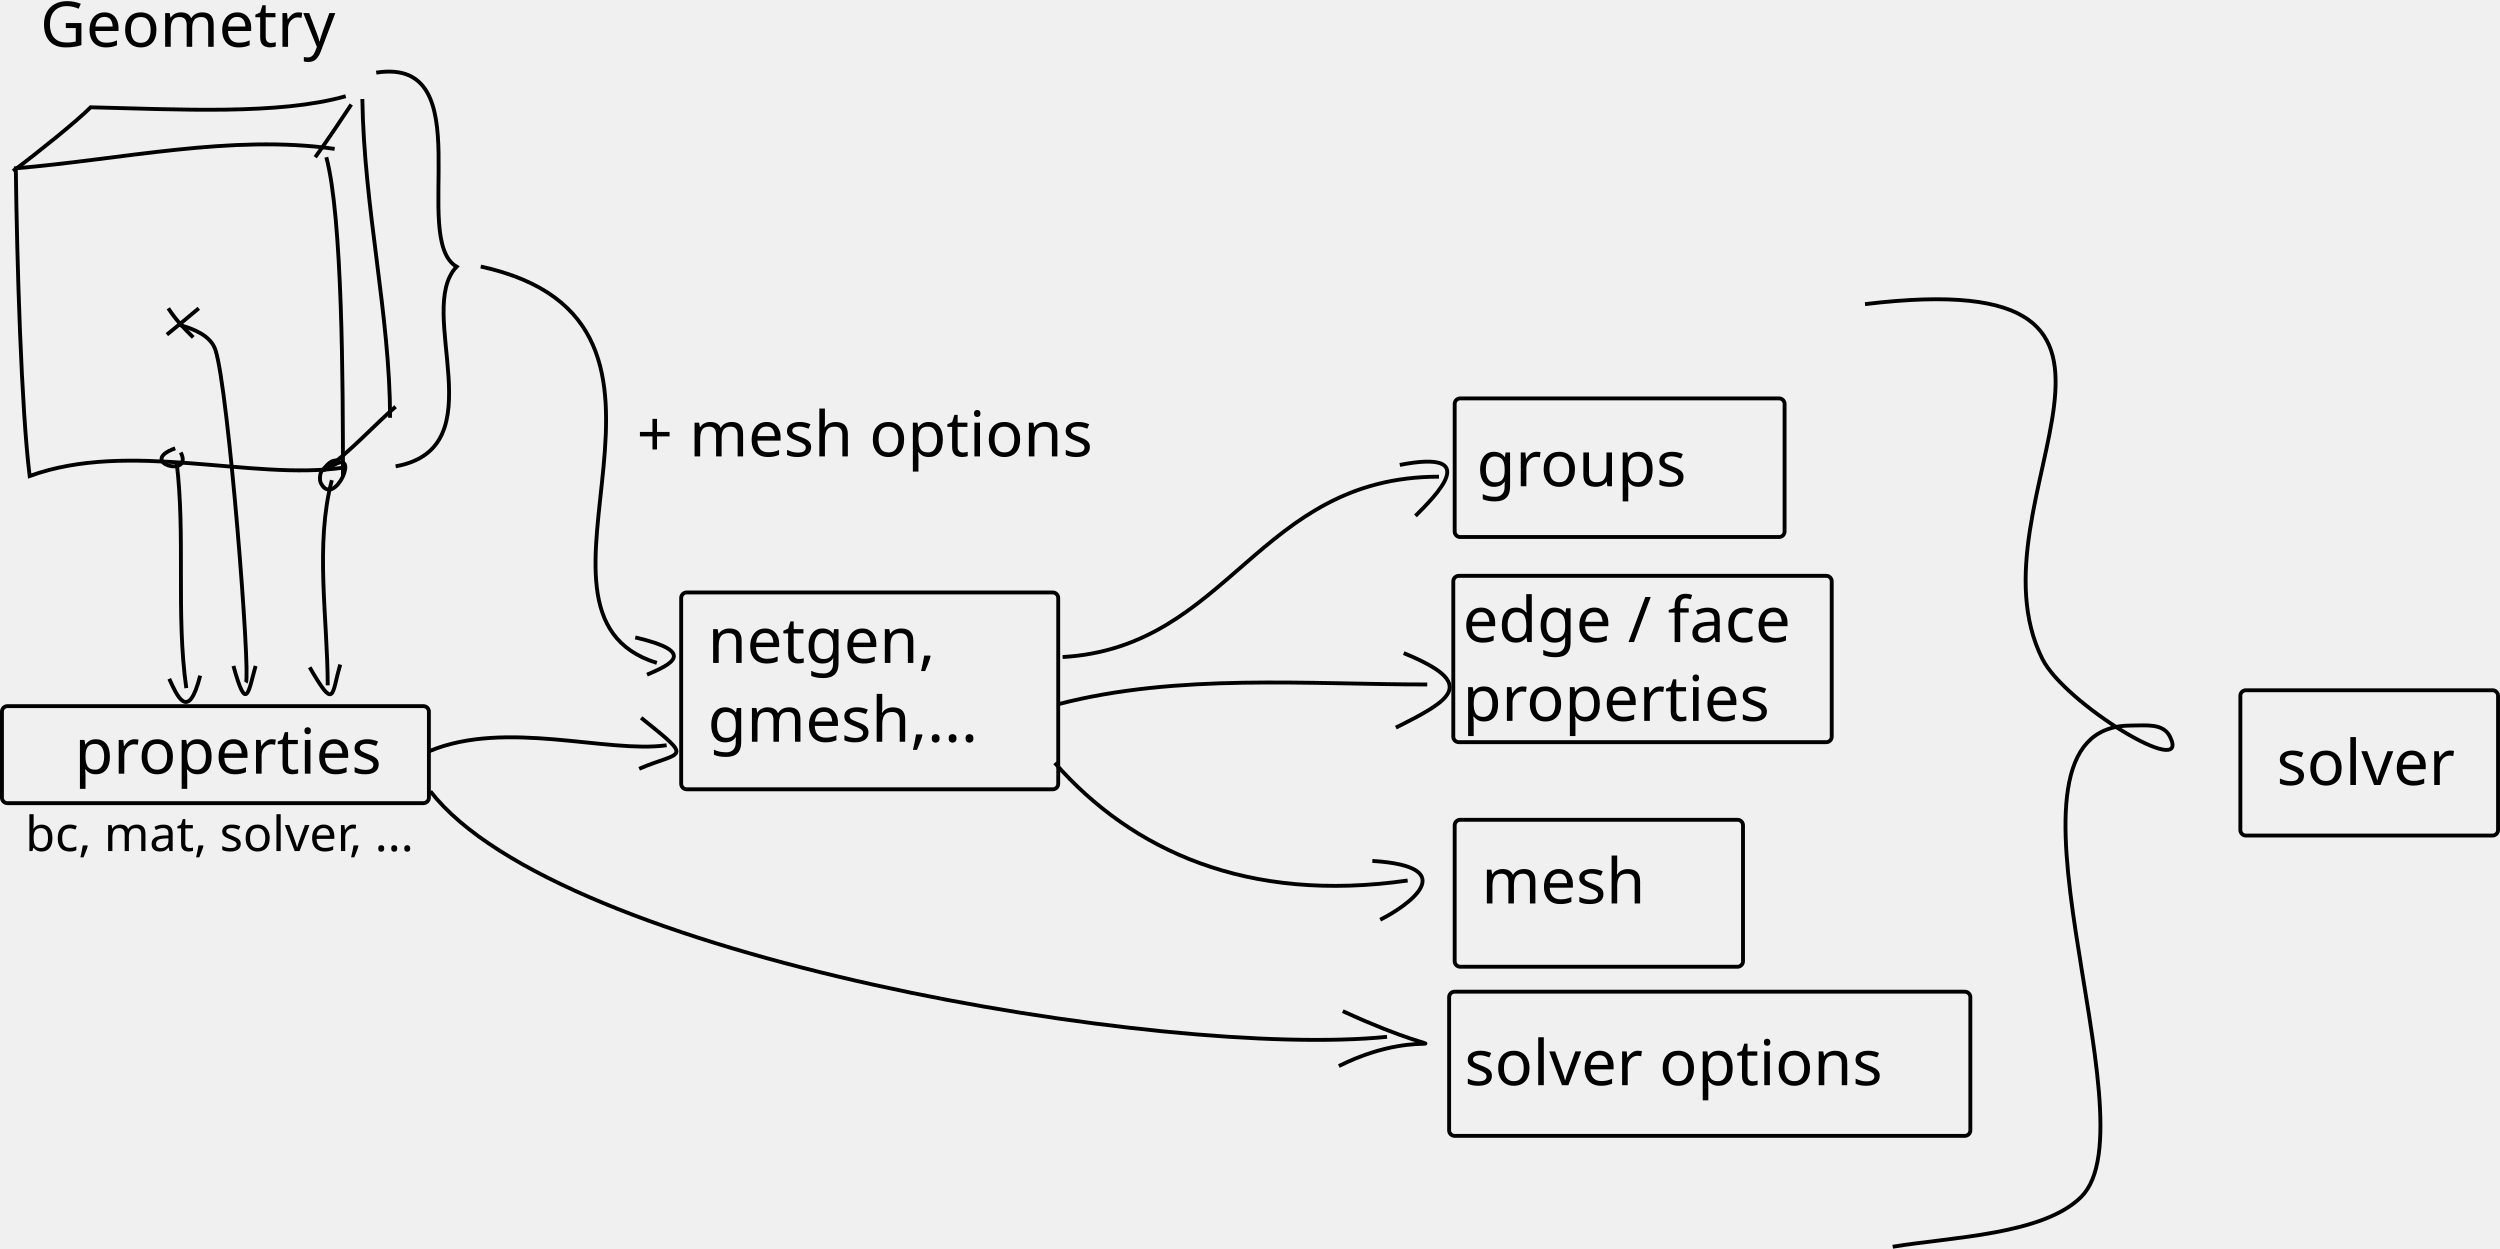
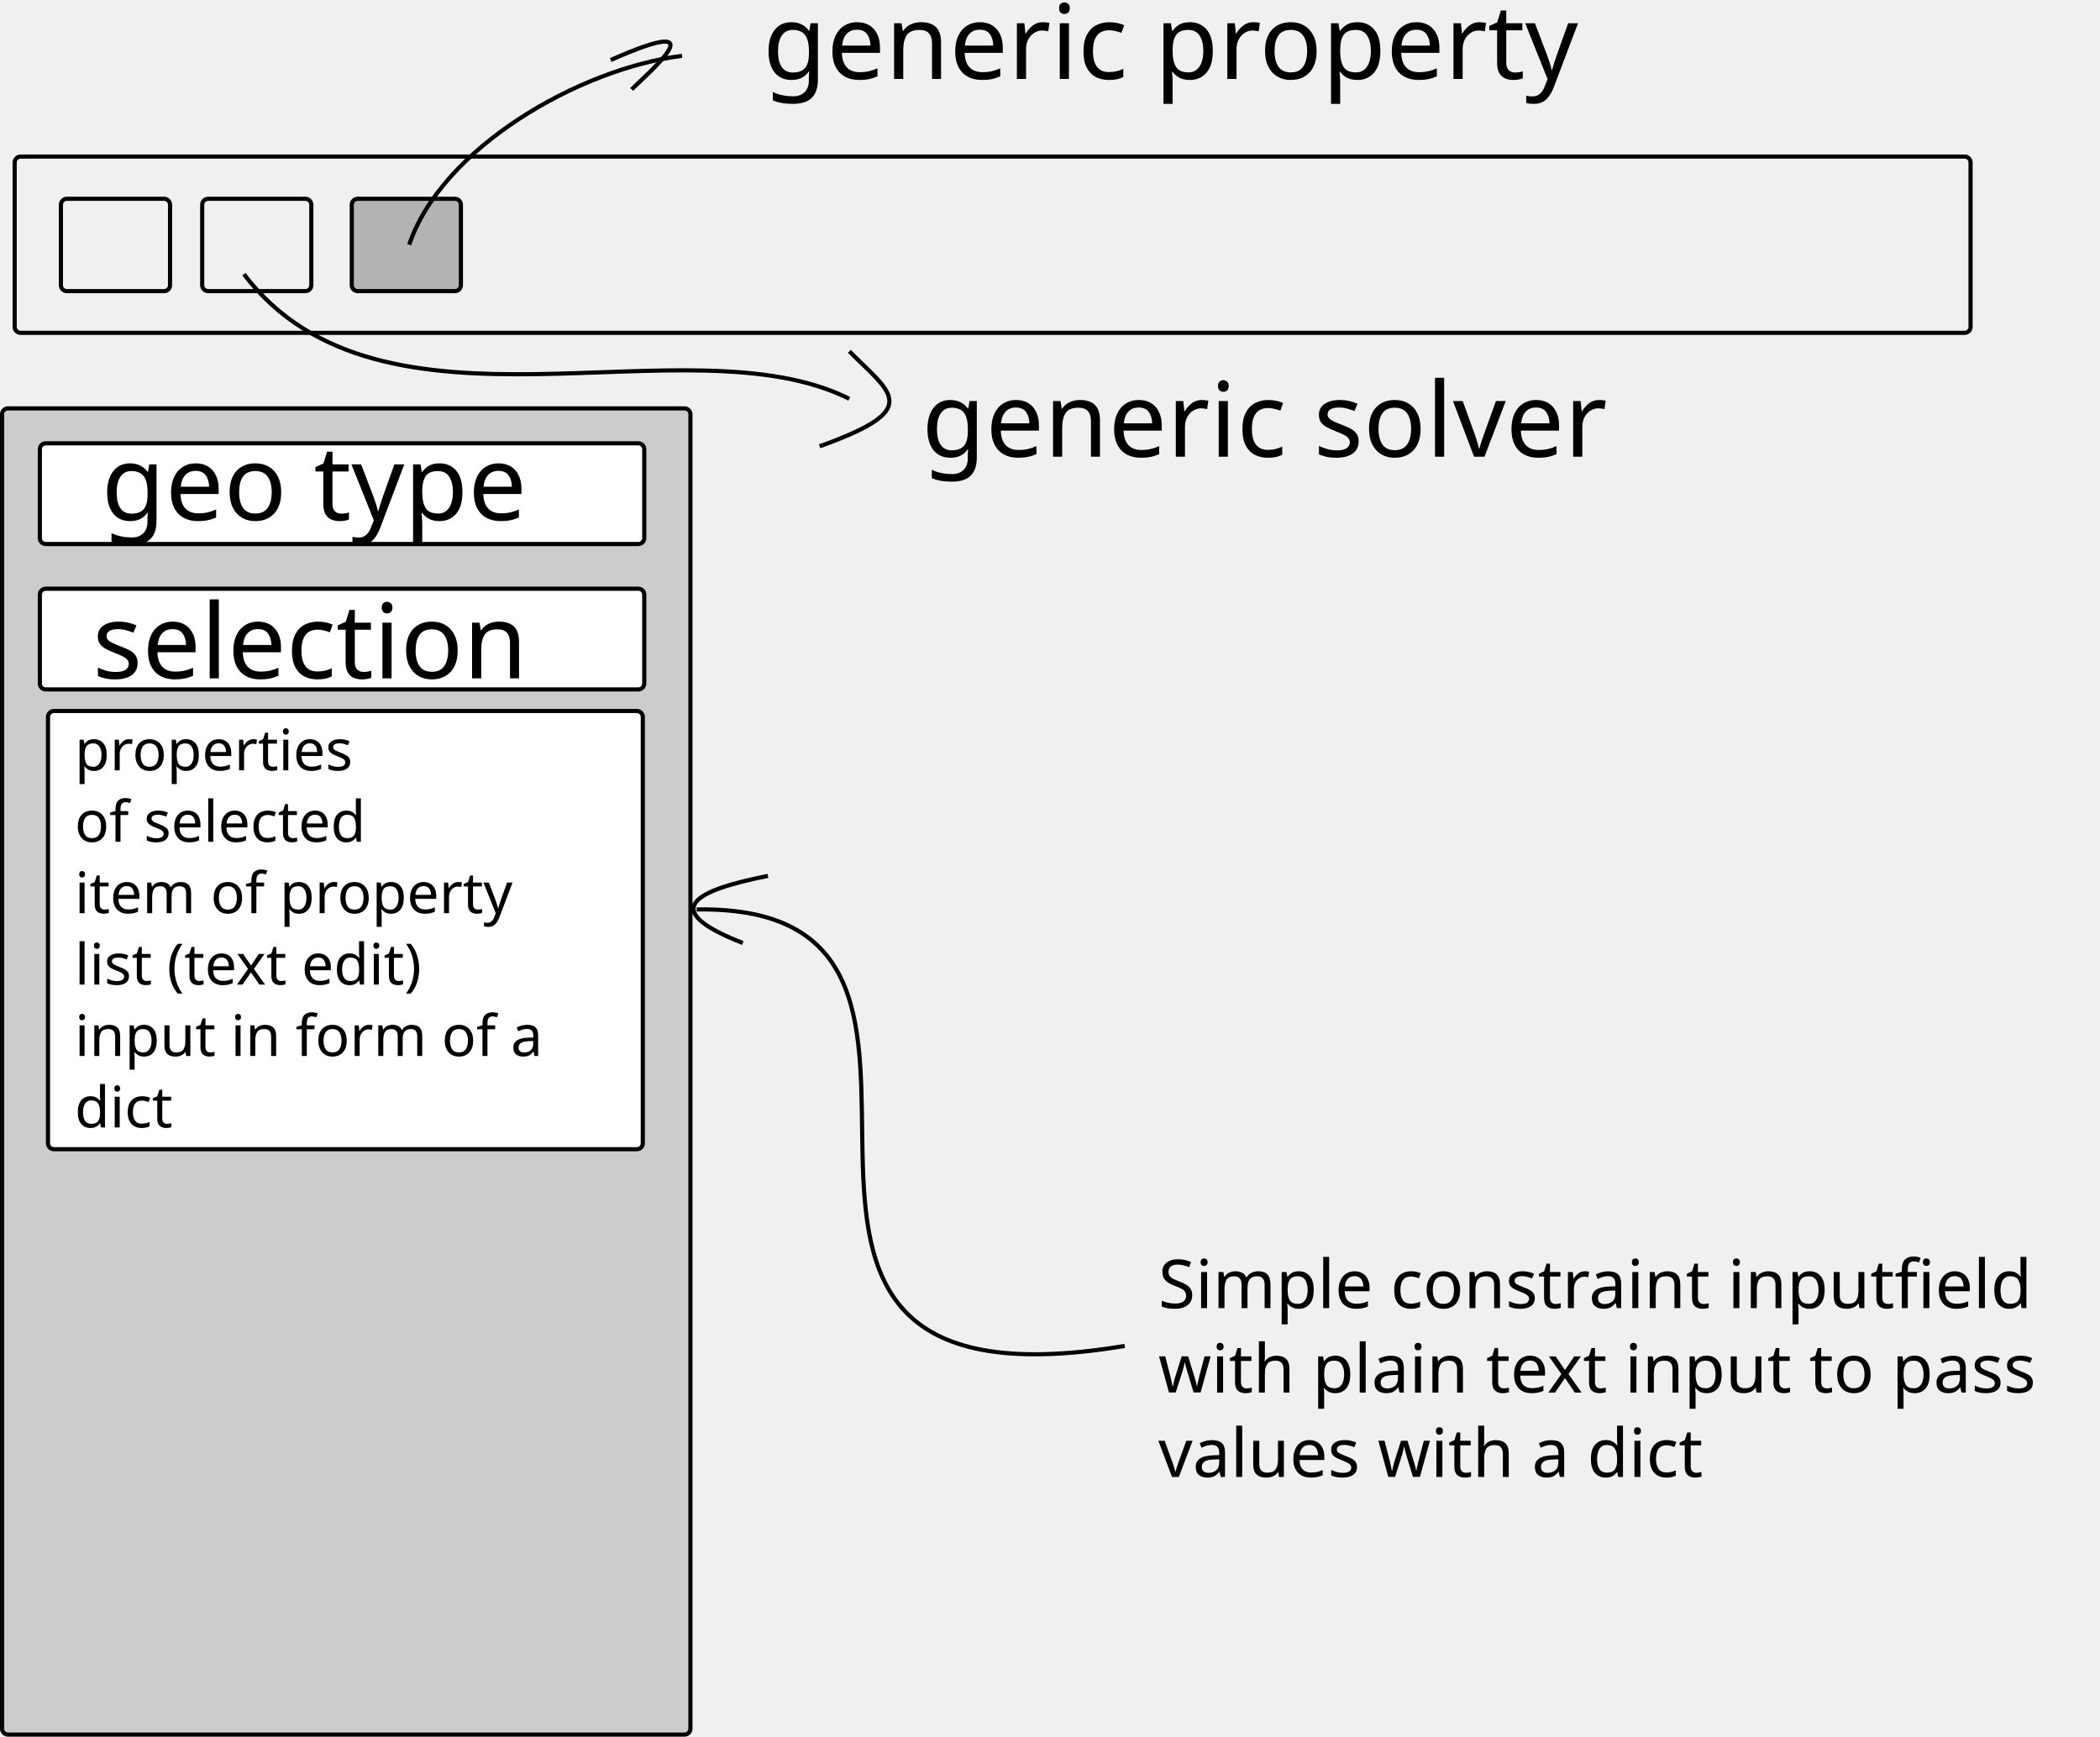
- <svg xmlns="http://www.w3.org/2000/svg" width="181.781mm" height="90.793mm" viewBox="0 0 644.105 321.708" id="svg2" version="1.1">
+ <svg xmlns="http://www.w3.org/2000/svg" width="142.639mm" height="117.969mm" viewBox="0 0 505.414 417.999" id="svg2" version="1.1">
  <defs id="defs4" />
-   <g id="layer1" transform="translate(-572.2335,39.69814)">
+   <g id="layer1" transform="translate(-22.73351,-3.517544)">
    <rect style="opacity:1;fill:none;stroke:#000000;stroke-width:1;stroke-linecap:round;stroke-linejoin:round;stroke-miterlimit:4;stroke-dasharray:none;stroke-dashoffset:0;stroke-opacity:1" id="rect4136" width="470.731" height="42.426" x="26.264" y="41.2" ry="1.429" />
    <rect style="opacity:1;fill:none;stroke:#000000;stroke-width:1;stroke-linecap:round;stroke-linejoin:round;stroke-miterlimit:4;stroke-dasharray:none;stroke-dashoffset:0;stroke-opacity:1" id="rect4138" width="26.264" height="22.223" x="37.396" y="51.362" ry="1.429" />
    <rect ry="1.429" y="51.362" x="71.396" height="22.223" width="26.264" id="rect4140" style="opacity:1;fill:none;stroke:#000000;stroke-width:1;stroke-linecap:round;stroke-linejoin:round;stroke-miterlimit:4;stroke-dasharray:none;stroke-dashoffset:0;stroke-opacity:1" />
-     <rect style="opacity:1;fill:none;stroke:#000000;stroke-width:1;stroke-linecap:round;stroke-linejoin:round;stroke-miterlimit:4;stroke-dasharray:none;stroke-dashoffset:0;stroke-opacity:1" id="rect4142" width="26.264" height="22.223" x="107.396" y="51.362" ry="1.429" />
-     <rect style="opacity:1;fill:none;stroke:#000000;stroke-width:1;stroke-linecap:round;stroke-linejoin:round;stroke-miterlimit:4;stroke-dasharray:none;stroke-dashoffset:0;stroke-opacity:1" id="rect4144" width="165.665" height="319.208" x="23.234" y="101.809" ry="1.421" />
+     <rect style="opacity:1;fill:#b3b3b3;stroke:#000000;stroke-width:1;stroke-linecap:round;stroke-linejoin:round;stroke-miterlimit:4;stroke-dasharray:none;stroke-dashoffset:0;stroke-opacity:1" id="rect4142" width="26.264" height="22.223" x="107.396" y="51.362" ry="1.429" />
+     <rect style="opacity:1;fill:#cccccc;stroke:#000000;stroke-width:1;stroke-linecap:round;stroke-linejoin:round;stroke-miterlimit:4;stroke-dasharray:none;stroke-dashoffset:0;stroke-opacity:1" id="rect4144" width="165.665" height="319.208" x="23.234" y="101.809" ry="1.421" />
    <path style="fill:none;fill-rule:evenodd;stroke:#000000;stroke-width:1px;stroke-linecap:butt;stroke-linejoin:miter;stroke-opacity:1" d="m 121.218,62.413 c 7.832,-23.297 40.902,-42.362 65.66,-45.457" id="path4154" />
    <path style="fill:none;fill-rule:evenodd;stroke:#000000;stroke-width:1px;stroke-linecap:butt;stroke-linejoin:miter;stroke-opacity:1" d="m 169.706,17.966 c 26.657,-11.816 8.83,3.292 5.051,7.071" id="path4156" />
    <text xml:space="preserve" style="font-style:normal;font-weight:normal;font-size:40px;line-height:125%;font-family:sans-serif;letter-spacing:0px;word-spacing:0px;fill:#000000;fill-opacity:1;stroke:none;stroke-width:1px;stroke-linecap:butt;stroke-linejoin:miter;stroke-opacity:1" x="206.324" y="22.512" id="text4214">
-       <tspan id="tspan4216" x="206.324" y="22.512" style="font-size:25px">Generic Property</tspan>
+       <tspan id="tspan4216" x="206.324" y="22.512" style="font-size:25px">generic property</tspan>
    </text>
-     <rect style="opacity:1;fill:none;stroke:#000000;stroke-width:1;stroke-linecap:round;stroke-linejoin:round;stroke-miterlimit:4;stroke-dasharray:none;stroke-dashoffset:0;stroke-opacity:1" id="rect4222" width="145.462" height="20.203" x="32.325" y="109.89" ry="1.421" />
-     <rect style="opacity:1;fill:none;stroke:#000000;stroke-width:1;stroke-linecap:round;stroke-linejoin:round;stroke-miterlimit:4;stroke-dasharray:none;stroke-dashoffset:0;stroke-opacity:1" id="rect4224" width="145.462" height="24.244" x="32.325" y="242.215" ry="1.421" />
-     <text xml:space="preserve" style="font-style:normal;font-weight:normal;font-size:40px;line-height:125%;font-family:sans-serif;letter-spacing:0px;word-spacing:0px;fill:#000000;fill-opacity:1;stroke:none;stroke-width:1px;stroke-linecap:butt;stroke-linejoin:miter;stroke-opacity:1" x="47.153" y="260.693" id="text4226">
-       <tspan id="tspan4228" x="47.153" y="260.693" style="font-size:25px">geo type</tspan>
+     <rect style="opacity:1;fill:#ffffff;stroke:#000000;stroke-width:1;stroke-linecap:round;stroke-linejoin:round;stroke-miterlimit:4;stroke-dasharray:none;stroke-dashoffset:0;stroke-opacity:1" id="rect4224" width="145.462" height="24.244" x="32.325" y="110.215" ry="1.421" />
+     <text xml:space="preserve" style="font-style:normal;font-weight:normal;font-size:40px;line-height:125%;font-family:sans-serif;letter-spacing:0px;word-spacing:0px;fill:#000000;fill-opacity:1;stroke:none;stroke-width:1px;stroke-linecap:butt;stroke-linejoin:miter;stroke-opacity:1" x="47.153" y="128.693" id="text4226">
+       <tspan id="tspan4228" x="47.153" y="128.693" style="font-size:25px">geo type</tspan>
    </text>
-     <rect ry="1.421" y="277.215" x="32.325" height="24.244" width="145.462" id="rect4230" style="opacity:1;fill:none;stroke:#000000;stroke-width:1;stroke-linecap:round;stroke-linejoin:round;stroke-miterlimit:4;stroke-dasharray:none;stroke-dashoffset:0;stroke-opacity:1" />
-     <text xml:space="preserve" style="font-style:normal;font-weight:normal;font-size:25px;line-height:125%;font-family:sans-serif;letter-spacing:0px;word-spacing:0px;fill:#000000;fill-opacity:1;stroke:none;stroke-width:1px;stroke-linecap:butt;stroke-linejoin:miter;stroke-opacity:1" x="45" y="298.791" id="text4232">
-       <tspan id="tspan4234" x="45" y="298.791">selection</tspan>
+     <rect ry="1.421" y="145.215" x="32.325" height="24.244" width="145.462" id="rect4230" style="opacity:1;fill:#ffffff;stroke:#000000;stroke-width:1;stroke-linecap:round;stroke-linejoin:round;stroke-miterlimit:4;stroke-dasharray:none;stroke-dashoffset:0;stroke-opacity:1" />
+     <text xml:space="preserve" style="font-style:normal;font-weight:normal;font-size:25px;line-height:125%;font-family:sans-serif;letter-spacing:0px;word-spacing:0px;fill:#000000;fill-opacity:1;stroke:none;stroke-width:1px;stroke-linecap:butt;stroke-linejoin:miter;stroke-opacity:1" x="45" y="166.791" id="text4232">
+       <tspan id="tspan4234" x="45" y="166.791">selection</tspan>
    </text>
-     <rect style="opacity:1;fill:none;stroke:#000000;stroke-width:1;stroke-linecap:round;stroke-linejoin:round;stroke-miterlimit:4;stroke-dasharray:none;stroke-dashoffset:0;stroke-opacity:1" id="rect4236" width="143.153" height="105.469" x="34.286" y="306.648" ry="1.421" />
-     <text xml:space="preserve" style="font-style:normal;font-weight:normal;font-size:25px;line-height:125%;font-family:sans-serif;letter-spacing:0px;word-spacing:0px;fill:#000000;fill-opacity:1;stroke:none;stroke-width:1px;stroke-linecap:butt;stroke-linejoin:miter;stroke-opacity:1" x="40.714" y="320.934" id="text4238">
-       <tspan id="tspan4240" x="40.714" y="320.934" style="font-size:13.75px">properties </tspan>
-       <tspan x="40.714" y="338.121" id="tspan4252" style="font-size:13.75px">of selected </tspan>
-       <tspan x="40.714" y="355.309" id="tspan4254" style="font-size:13.75px">item of property</tspan>
-       <tspan x="40.714" y="372.496" style="font-size:13.75px" id="tspan4264">list (text edit)</tspan>
-       <tspan x="40.714" y="389.684" style="font-size:13.75px" id="tspan4266">input in form of a</tspan>
-       <tspan x="40.714" y="406.871" style="font-size:13.75px" id="tspan4268">dict</tspan>
-     </text>
-     <rect style="opacity:1;fill:none;stroke:#000000;stroke-width:1;stroke-linecap:round;stroke-linejoin:round;stroke-miterlimit:4;stroke-dasharray:none;stroke-dashoffset:0;stroke-opacity:1" id="rect4242" width="142.857" height="102.857" x="34.286" y="133.791" ry="1.421" />
-     <text xml:space="preserve" style="font-style:normal;font-weight:normal;font-size:25px;line-height:125%;font-family:sans-serif;letter-spacing:0px;word-spacing:0px;fill:#000000;fill-opacity:1;stroke:none;stroke-width:1px;stroke-linecap:butt;stroke-linejoin:miter;stroke-opacity:1" x="39.869" y="150.781" id="text4244">
-       <tspan id="tspan4246" x="39.869" y="150.781" style="font-size:13.75px">list of all</tspan>
-       <tspan x="39.869" y="167.969" id="tspan4248" style="font-size:13.75px">properties</tspan>
-       <tspan x="39.869" y="185.156" id="tspan4250" style="font-size:13.75px">set (select)</tspan>
+     <rect style="opacity:1;fill:#ffffff;stroke:#000000;stroke-width:1;stroke-linecap:round;stroke-linejoin:round;stroke-miterlimit:4;stroke-dasharray:none;stroke-dashoffset:0;stroke-opacity:1" id="rect4236" width="143.153" height="105.469" x="34.286" y="174.648" ry="1.421" />
+     <text xml:space="preserve" style="font-style:normal;font-weight:normal;font-size:25px;line-height:125%;font-family:sans-serif;letter-spacing:0px;word-spacing:0px;fill:#000000;fill-opacity:1;stroke:none;stroke-width:1px;stroke-linecap:butt;stroke-linejoin:miter;stroke-opacity:1" x="40.714" y="188.934" id="text4238">
+       <tspan id="tspan4240" x="40.714" y="188.934" style="font-size:13.75px">properties </tspan>
+       <tspan x="40.714" y="206.121" id="tspan4252" style="font-size:13.75px">of selected </tspan>
+       <tspan x="40.714" y="223.309" id="tspan4254" style="font-size:13.75px">item of property</tspan>
+       <tspan x="40.714" y="240.496" style="font-size:13.75px" id="tspan4264">list (text edit)</tspan>
+       <tspan x="40.714" y="257.684" style="font-size:13.75px" id="tspan4266">input in form of a</tspan>
+       <tspan x="40.714" y="274.871" style="font-size:13.75px" id="tspan4268">dict</tspan>
    </text>
    <flowRoot xml:space="preserve" id="flowRoot4256" style="font-style:normal;font-weight:normal;font-size:25px;line-height:125%;font-family:sans-serif;letter-spacing:0px;word-spacing:0px;fill:#000000;fill-opacity:1;stroke:none;stroke-width:1px;stroke-linecap:butt;stroke-linejoin:miter;stroke-opacity:1">
      <flowRegion id="flowRegion4258">
        <rect id="rect4260" width="40" height="55" x="74.286" y="155.934" />
      </flowRegion>
      <flowPara id="flowPara4262" />
    </flowRoot>
-     <text xml:space="preserve" style="font-style:normal;font-weight:normal;font-size:25px;line-height:125%;font-family:sans-serif;letter-spacing:0px;word-spacing:0px;fill:#000000;fill-opacity:1;stroke:none;stroke-width:1px;stroke-linecap:butt;stroke-linejoin:miter;stroke-opacity:1" x="44.447" y="125.547" id="text4270">
-       <tspan id="tspan4272" x="44.447" y="125.547">new</tspan>
-     </text>
    <path style="fill:none;fill-rule:evenodd;stroke:#000000;stroke-width:1px;stroke-linecap:butt;stroke-linejoin:miter;stroke-opacity:1" d="m 81.429,69.505 c 33.279,43.699 106.616,10.451 145.714,30" id="path4276" />
    <path style="fill:none;fill-rule:evenodd;stroke:#000000;stroke-width:1px;stroke-linecap:butt;stroke-linejoin:miter;stroke-opacity:1" d="m 220,110.934 c 24.858,-8.928 17.533,-12.467 7.143,-22.857" id="path4278" />
    <text xml:space="preserve" style="font-style:normal;font-weight:normal;font-size:25px;line-height:125%;font-family:sans-serif;letter-spacing:0px;word-spacing:0px;fill:#000000;fill-opacity:1;stroke:none;stroke-width:1px;stroke-linecap:butt;stroke-linejoin:miter;stroke-opacity:1" x="244.573" y="113.444" id="text4280">
      <tspan id="tspan4282" x="244.573" y="113.444">generic solver</tspan>
    </text>
-     <path style="fill:none;fill-rule:evenodd;stroke:#000000;stroke-width:1px;stroke-linecap:butt;stroke-linejoin:miter;stroke-opacity:1" d="m 658.448,-1.34 c -26.603,-3.8 -54.899,2.73 -82.143,5 0.305,24.479 1.421,62.084 3.571,79.286 25.664,-9.338 57.106,1.23 80.714,-2.143" id="path4186" />
-     <path style="fill:none;fill-rule:evenodd;stroke:#000000;stroke-width:1px;stroke-linecap:butt;stroke-linejoin:miter;stroke-opacity:1" d="m 656.305,0.803 c 4.168,15.442 4.286,58.897 4.286,82.143" id="path4188" />
-     <path style="fill:none;fill-rule:evenodd;stroke:#000000;stroke-width:1px;stroke-linecap:butt;stroke-linejoin:miter;stroke-opacity:1" d="m 575.591,4.374 c 6.474,-4.827 16.393,-12.821 20,-16.429 22.364,0.52 48.555,2.045 65.714,-2.857" id="path4190" />
-     <path style="fill:none;fill-rule:evenodd;stroke:#000000;stroke-width:1px;stroke-linecap:butt;stroke-linejoin:miter;stroke-opacity:1" d="m 653.448,0.803 c 3.306,-4.544 7.234,-10.494 9.286,-13.571" id="path4192" />
-     <path style="fill:none;fill-rule:evenodd;stroke:#000000;stroke-width:1px;stroke-linecap:butt;stroke-linejoin:miter;stroke-opacity:1" d="m 665.591,-14.197 c 0.4,28.072 7.143,55.836 7.143,82.143" id="path4194" />
-     <path style="fill:none;fill-rule:evenodd;stroke:#000000;stroke-width:1px;stroke-linecap:butt;stroke-linejoin:miter;stroke-opacity:1" d="m 655.591,81.517 c 6.133,-3.991 13.789,-12.443 18.571,-16.429" id="path4196" />
-     <path style="fill:none;fill-rule:evenodd;stroke:#000000;stroke-width:1px;stroke-linecap:butt;stroke-linejoin:miter;stroke-opacity:1" d="m 617.734,79.374 c 2.338,18.954 -0.201,39.31 2.5,58.214" id="path4204" />
-     <path style="fill:none;fill-rule:evenodd;stroke:#000000;stroke-width:1px;stroke-linecap:butt;stroke-linejoin:miter;stroke-opacity:1" d="m 659.876,79.017 c -2.563,-0.474 -3.215,1.072 -4.643,2.5 -0.646,0.646 -0.695,2.538 -0.357,3.214 3.436,6.872 10.609,-9.454 2.857,-4.286" id="path4206" />
-     <path style="fill:none;fill-rule:evenodd;stroke:#000000;stroke-width:1px;stroke-linecap:butt;stroke-linejoin:miter;stroke-opacity:1" d="m 657.734,84.017 c -4.406,16.576 -1.071,35.856 -1.071,52.857" id="path4208" />
-     <path style="fill:none;fill-rule:evenodd;stroke:#000000;stroke-width:1px;stroke-linecap:butt;stroke-linejoin:miter;stroke-opacity:1" d="m 618.448,44.017 c 3.462,0.969 8.021,2.636 9.286,6.429 3.355,10.064 9.116,83.826 7.857,85.714" id="path4212" />
-     <path style="fill:none;fill-rule:evenodd;stroke:#000000;stroke-width:1px;stroke-linecap:butt;stroke-linejoin:miter;stroke-opacity:1" d="m 632.376,131.874 c 3.411,12.542 3.89,6.384 5.714,0" id="path4214" />
-     <path style="fill:none;fill-rule:evenodd;stroke:#000000;stroke-width:1px;stroke-linecap:butt;stroke-linejoin:miter;stroke-opacity:1" d="m 615.832,135.189 c 1.926,4.146 4.893,11.447 7.973,-0.815" id="path4216" />
-     <path style="fill:none;fill-rule:evenodd;stroke:#000000;stroke-width:1px;stroke-linecap:butt;stroke-linejoin:miter;stroke-opacity:1" d="m 615.234,46.517 c 2.588,-2.054 6.253,-5.151 8.214,-6.786" id="path4232" />
-     <path style="fill:none;fill-rule:evenodd;stroke:#000000;stroke-width:1px;stroke-linecap:butt;stroke-linejoin:miter;stroke-opacity:1" d="m 615.591,39.731 c 2.231,3.4 4.23,5.301 6.429,7.5" id="path4234" />
-     <path style="fill:none;fill-rule:evenodd;stroke:#000000;stroke-width:1px;stroke-linecap:butt;stroke-linejoin:miter;stroke-opacity:1" d="m 617.376,75.803 c -10.003,3.619 4.808,7.831 1.429,1.071" id="path4236" />
-     <text xml:space="preserve" style="font-style:normal;font-weight:normal;font-size:16.25px;line-height:125%;font-family:sans-serif;letter-spacing:0px;word-spacing:0px;fill:#000000;fill-opacity:1;stroke:none;stroke-width:1px;stroke-linecap:butt;stroke-linejoin:miter;stroke-opacity:1" x="591.449" y="159.635" id="text4254">
-       <tspan id="tspan4256" x="591.449" y="159.635">properties</tspan>
-     </text>
-     <text xml:space="preserve" style="font-style:normal;font-weight:normal;font-size:16.25px;line-height:125%;font-family:sans-serif;letter-spacing:0px;word-spacing:0px;fill:#000000;fill-opacity:1;stroke:none;stroke-width:1px;stroke-linecap:butt;stroke-linejoin:miter;stroke-opacity:1" x="582.581" y="-27.638" id="text4258">
-       <tspan id="tspan4260" x="582.581" y="-27.638">Geometry</tspan>
-     </text>
-     <text xml:space="preserve" style="font-style:normal;font-weight:normal;font-size:12.5px;line-height:125%;font-family:sans-serif;letter-spacing:0px;word-spacing:0px;fill:#000000;fill-opacity:1;stroke:none;stroke-width:1px;stroke-linecap:butt;stroke-linejoin:miter;stroke-opacity:1" x="578.744" y="179.568" id="text4262">
-       <tspan id="tspan4265" x="578.744" y="179.568">bc, mat, solver, ...</tspan>
-     </text>
-     <path style="fill:none;fill-rule:evenodd;stroke:#000000;stroke-width:1px;stroke-linecap:butt;stroke-linejoin:miter;stroke-opacity:1" d="m 682.868,153.826 c 19.609,-8.215 45.924,0.655 61.114,-1.515" id="path4267" />
-     <path style="fill:none;fill-rule:evenodd;stroke:#000000;stroke-width:1px;stroke-linecap:butt;stroke-linejoin:miter;stroke-opacity:1" d="m 737.416,145.24 c 13.793,11.079 10.49,8.42 -0.505,13.132" id="path4269" />
-     <path style="fill:none;fill-rule:evenodd;stroke:#000000;stroke-width:1px;stroke-linecap:butt;stroke-linejoin:miter;stroke-opacity:1" d="M 696.087,28.969 C 761.651,43.304 699.78,118.196 741.457,131.098" id="path4271" />
-     <path style="fill:none;fill-rule:evenodd;stroke:#000000;stroke-width:1px;stroke-linecap:butt;stroke-linejoin:miter;stroke-opacity:1" d="m 735.901,124.532 c 16.312,3.784 9.009,7.034 3.03,9.596" id="path4273" />
-     <text xml:space="preserve" style="font-style:normal;font-weight:normal;font-size:16.25px;line-height:125%;font-family:sans-serif;letter-spacing:0px;word-spacing:0px;fill:#000000;fill-opacity:1;stroke:none;stroke-width:1px;stroke-linecap:butt;stroke-linejoin:miter;stroke-opacity:1" x="754.589" y="131.098" id="text4277">
-       <tspan id="tspan4279" x="754.589" y="131.098">netgen,</tspan>
-       <tspan x="754.589" y="151.411" id="tspan4281">gmesh,...</tspan>
-     </text>
-     <rect style="opacity:1;fill:none;stroke:#000000;stroke-width:1;stroke-linecap:round;stroke-linejoin:round;stroke-miterlimit:4;stroke-dasharray:none;stroke-dashoffset:0;stroke-opacity:1" id="rect4283" width="110" height="25" x="572.734" y="142.231" ry="1.421" />
-     <path style="fill:none;fill-rule:evenodd;stroke:#000000;stroke-width:1px;stroke-linecap:butt;stroke-linejoin:miter;stroke-opacity:1" d="m 652.019,132.231 c 6.55,11.289 5.599,7.191 7.857,-0.714" id="path4285" />
-     <rect style="opacity:1;fill:none;stroke:#000000;stroke-width:1;stroke-linecap:round;stroke-linejoin:round;stroke-miterlimit:4;stroke-dasharray:none;stroke-dashoffset:0;stroke-opacity:1" id="rect4287" width="97.143" height="50.714" x="747.734" y="112.945" ry="1.421" />
-     <path style="fill:none;fill-rule:evenodd;stroke:#000000;stroke-width:1px;stroke-linecap:butt;stroke-linejoin:miter;stroke-opacity:1" d="m 669.162,-20.983 c 27.426,-4.254 8.508,42.884 20.714,50 -10.874,11.316 10.524,46.744 -15.714,51.429" id="path4299" />
-     <path style="fill:none;fill-rule:evenodd;stroke:#000000;stroke-width:1px;stroke-linecap:butt;stroke-linejoin:miter;stroke-opacity:1" d="m 846.008,129.583 c 43.061,-2.485 50.29,-46.467 96.975,-46.467" id="path4303" />
-     <path style="fill:none;fill-rule:evenodd;stroke:#000000;stroke-width:1px;stroke-linecap:butt;stroke-linejoin:miter;stroke-opacity:1" d="m 844.998,141.705 c 30.565,-7.943 64.465,-5.051 94.954,-5.051" id="path4305" />
-     <path style="fill:none;fill-rule:evenodd;stroke:#000000;stroke-width:1px;stroke-linecap:butt;stroke-linejoin:miter;stroke-opacity:1" d="m 843.988,156.857 c 19.954,22.679 49.646,36.2 90.914,30.305" id="path4307" />
-     <path style="fill:none;fill-rule:evenodd;stroke:#000000;stroke-width:1px;stroke-linecap:butt;stroke-linejoin:miter;stroke-opacity:1" d="m 932.881,80.085 c 21.484,-4.148 9.179,7.994 4.041,13.132" id="path4309" />
-     <path style="fill:none;fill-rule:evenodd;stroke:#000000;stroke-width:1px;stroke-linecap:butt;stroke-linejoin:miter;stroke-opacity:1" d="m 933.891,128.573 c 19.379,7.921 12.27,12.048 -2.02,19.193" id="path4311" />
-     <path style="fill:none;fill-rule:evenodd;stroke:#000000;stroke-width:1px;stroke-linecap:butt;stroke-linejoin:miter;stroke-opacity:1" d="m 925.81,182.111 c 23.647,1.466 8.998,11.664 2.02,15.152" id="path4313" />
-     <text xml:space="preserve" style="font-style:normal;font-weight:normal;font-size:16.25px;line-height:125%;font-family:sans-serif;letter-spacing:0px;word-spacing:0px;fill:#000000;fill-opacity:1;stroke:none;stroke-width:1px;stroke-linecap:butt;stroke-linejoin:miter;stroke-opacity:1" x="952.681" y="85.578" id="text4254-6">
-       <tspan id="tspan4256-7" x="952.681" y="85.578">groups</tspan>
-     </text>
-     <text xml:space="preserve" style="font-style:normal;font-weight:normal;font-size:16.25px;line-height:125%;font-family:sans-serif;letter-spacing:0px;word-spacing:0px;fill:#000000;fill-opacity:1;stroke:none;stroke-width:1px;stroke-linecap:butt;stroke-linejoin:miter;stroke-opacity:1" x="949.11" y="125.718" id="text4254-5">
-       <tspan id="tspan4256-3" x="949.11" y="125.718">edge / face </tspan>
-       <tspan x="949.11" y="146.031" id="tspan4455">properties</tspan>
-     </text>
-     <text xml:space="preserve" style="font-style:normal;font-weight:normal;font-size:16.25px;line-height:125%;font-family:sans-serif;letter-spacing:0px;word-spacing:0px;fill:#000000;fill-opacity:1;stroke:none;stroke-width:1px;stroke-linecap:butt;stroke-linejoin:miter;stroke-opacity:1" x="953.936" y="193.073" id="text4254-56">
-       <tspan id="tspan4256-2" x="953.936" y="193.073">mesh</tspan>
-     </text>
-     <path style="fill:none;fill-rule:evenodd;stroke:#000000;stroke-width:1px;stroke-linecap:butt;stroke-linejoin:miter;stroke-opacity:1" d="m 683.121,164.18 c 33.304,42.92 189.574,69.011 246.477,63.251" id="path4366" />
-     <path style="fill:none;fill-rule:evenodd;stroke:#000000;stroke-width:1px;stroke-linecap:butt;stroke-linejoin:miter;stroke-opacity:1" d="m 918.19,220.822 c 33.643,15.457 22.899,2.188 -1.01,14.142" id="path4368" />
-     <text xml:space="preserve" style="font-style:normal;font-weight:normal;font-size:16.25px;line-height:125%;font-family:sans-serif;letter-spacing:0px;word-spacing:0px;fill:#000000;fill-opacity:1;stroke:none;stroke-width:1px;stroke-linecap:butt;stroke-linejoin:miter;stroke-opacity:1" x="949.558" y="239.89" id="text4254-56-9">
-       <tspan id="tspan4256-2-1" x="949.558" y="239.89">solver options</tspan>
-     </text>
-     <rect style="opacity:1;fill:none;stroke:#000000;stroke-width:1;stroke-linecap:round;stroke-linejoin:round;stroke-miterlimit:4;stroke-dasharray:none;stroke-dashoffset:0;stroke-opacity:1" id="rect4388" width="85" height="35.714" x="947.019" y="62.945" ry="1.421" />
-     <rect style="opacity:1;fill:none;stroke:#000000;stroke-width:1;stroke-linecap:round;stroke-linejoin:round;stroke-miterlimit:4;stroke-dasharray:none;stroke-dashoffset:0;stroke-opacity:1" id="rect4390" width="97.5" height="42.857" x="946.662" y="108.66" ry="1.421" />
-     <rect style="opacity:1;fill:none;stroke:#000000;stroke-width:1;stroke-linecap:round;stroke-linejoin:round;stroke-miterlimit:4;stroke-dasharray:none;stroke-dashoffset:0;stroke-opacity:1" id="rect4392" width="74.286" height="37.857" x="947.019" y="171.517" ry="1.421" />
-     <rect style="opacity:1;fill:none;stroke:#000000;stroke-width:1;stroke-linecap:round;stroke-linejoin:round;stroke-miterlimit:4;stroke-dasharray:none;stroke-dashoffset:0;stroke-opacity:1" id="rect4394" width="134.286" height="37.143" x="945.591" y="215.803" ry="1.421" />
-     <path style="fill:none;fill-rule:evenodd;stroke:#000000;stroke-width:1px;stroke-linecap:butt;stroke-linejoin:miter;stroke-opacity:1" d="m 1052.734,38.66 c 89.458,-10.812 25.175,50.35 45.714,91.429 5.734,11.468 38.591,31.468 32.857,20 -1.745,-3.49 -6.006,-2.857 -10,-2.857 -40.231,0 6.557,102.015 -12.857,121.429 -9.799,9.799 -33.59,10.36 -48.571,12.857" id="path4402" />
-     <rect style="opacity:1;fill:none;stroke:#000000;stroke-width:1;stroke-linecap:round;stroke-linejoin:round;stroke-miterlimit:4;stroke-dasharray:none;stroke-dashoffset:0;stroke-opacity:1" id="rect4394-2" width="66.394" height="37.437" x="1149.444" y="138.138" ry="1.432" />
-     <text xml:space="preserve" style="font-style:normal;font-weight:normal;font-size:16.25px;line-height:125%;font-family:sans-serif;letter-spacing:0px;word-spacing:0px;fill:#000000;fill-opacity:1;stroke:none;stroke-width:1px;stroke-linecap:butt;stroke-linejoin:miter;stroke-opacity:1" x="1158.792" y="162.551" id="text4254-56-9-7">
-       <tspan id="tspan4256-2-1-0" x="1158.792" y="162.551">solver</tspan>
-     </text>
-     <text xml:space="preserve" style="font-style:normal;font-weight:normal;font-size:16.25px;line-height:125%;font-family:sans-serif;letter-spacing:0px;word-spacing:0px;fill:#000000;fill-opacity:1;stroke:none;stroke-width:1px;stroke-linecap:butt;stroke-linejoin:miter;stroke-opacity:1" x="736.288" y="77.895" id="text4254-6-9">
-       <tspan id="tspan4256-7-3" x="736.288" y="77.895">+ mesh options</tspan>
+     <path style="fill:none;fill-rule:evenodd;stroke:#000000;stroke-width:1px;stroke-linecap:butt;stroke-linejoin:miter;stroke-opacity:1" d="m 190.396,222.411 c 84.888,-1.361 -12.744,124.352 103.036,105.056" id="path4315" />
+     <path style="fill:none;fill-rule:evenodd;stroke:#000000;stroke-width:1px;stroke-linecap:butt;stroke-linejoin:miter;stroke-opacity:1" d="m 201.508,230.492 c -20.871,-8.153 -11.218,-12.707 6.061,-16.162" id="path4317" />
+     <text xml:space="preserve" style="font-style:normal;font-weight:normal;font-size:16.25px;line-height:125%;font-family:sans-serif;letter-spacing:0px;word-spacing:0px;fill:#000000;fill-opacity:1;stroke:none;stroke-width:1px;stroke-linecap:butt;stroke-linejoin:miter;stroke-opacity:1" x="301.513" y="318.376" id="text4319">
+       <tspan id="tspan4321" x="301.513" y="318.376">Simple constraint inputfield</tspan>
+       <tspan x="301.513" y="338.688" id="tspan4325">with plain text input to pass</tspan>
+       <tspan x="301.513" y="359.001" id="tspan4329">values with a dict</tspan>
    </text>
  </g>
</svg>
